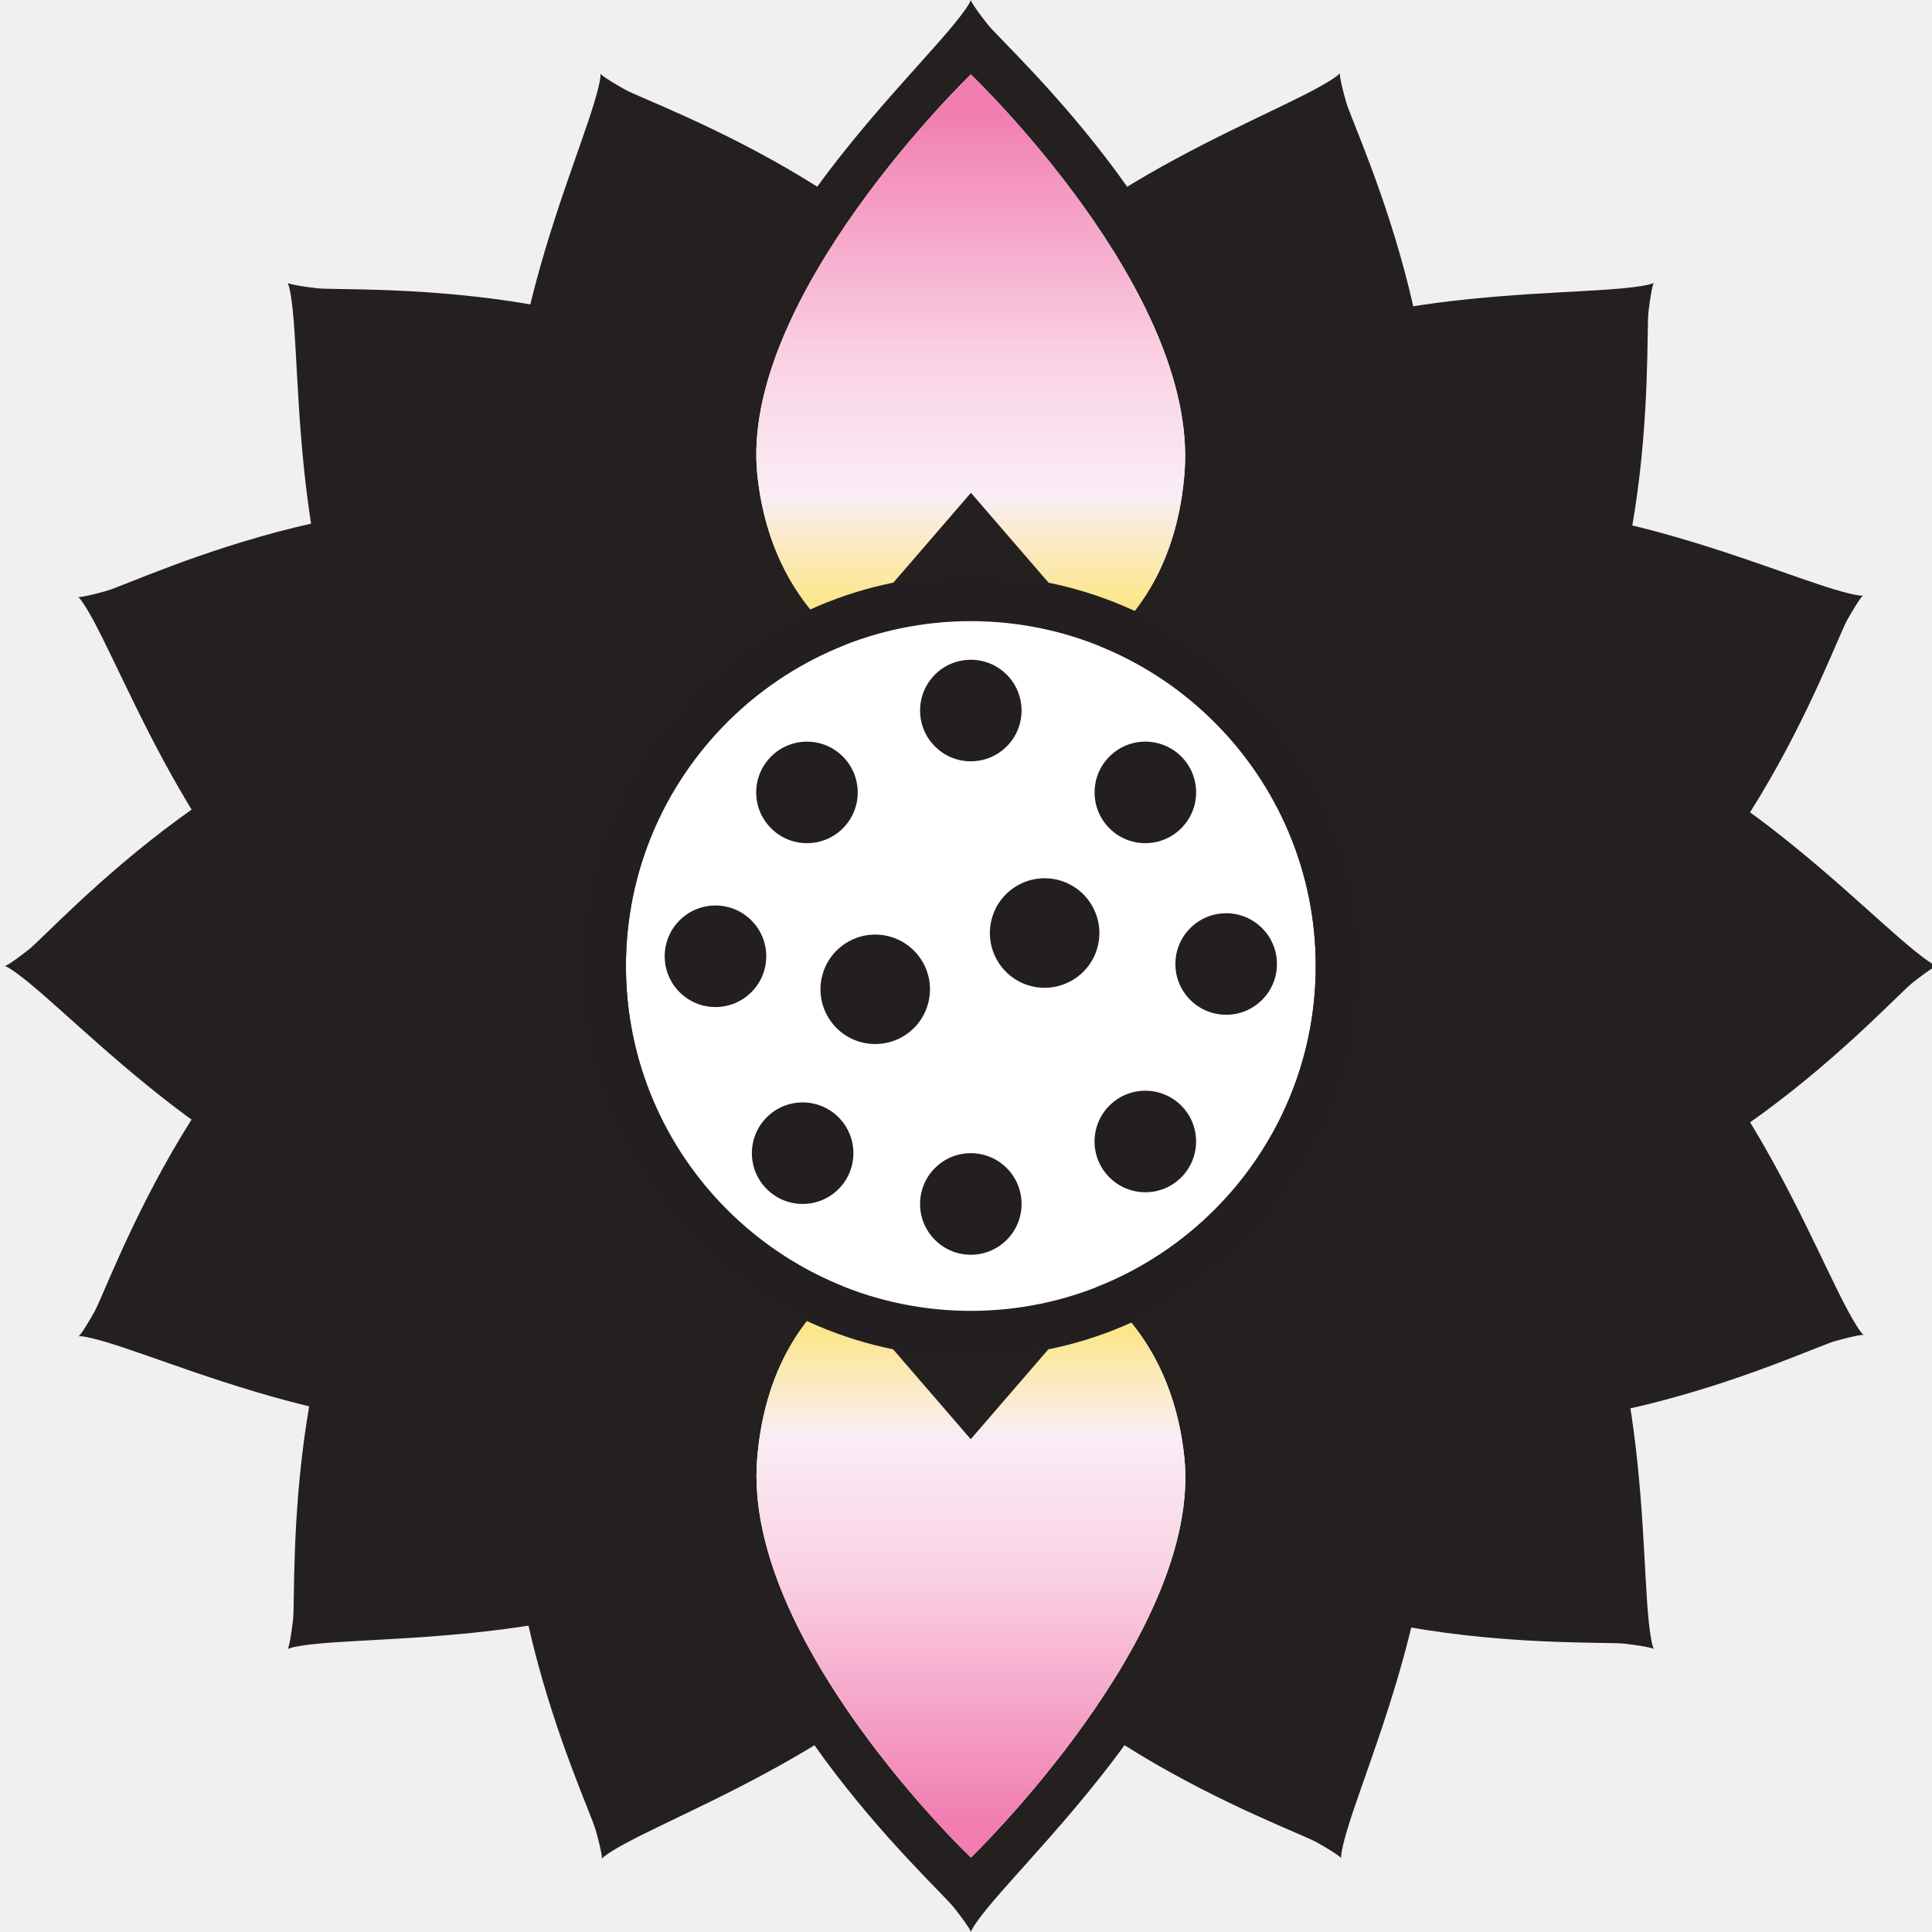
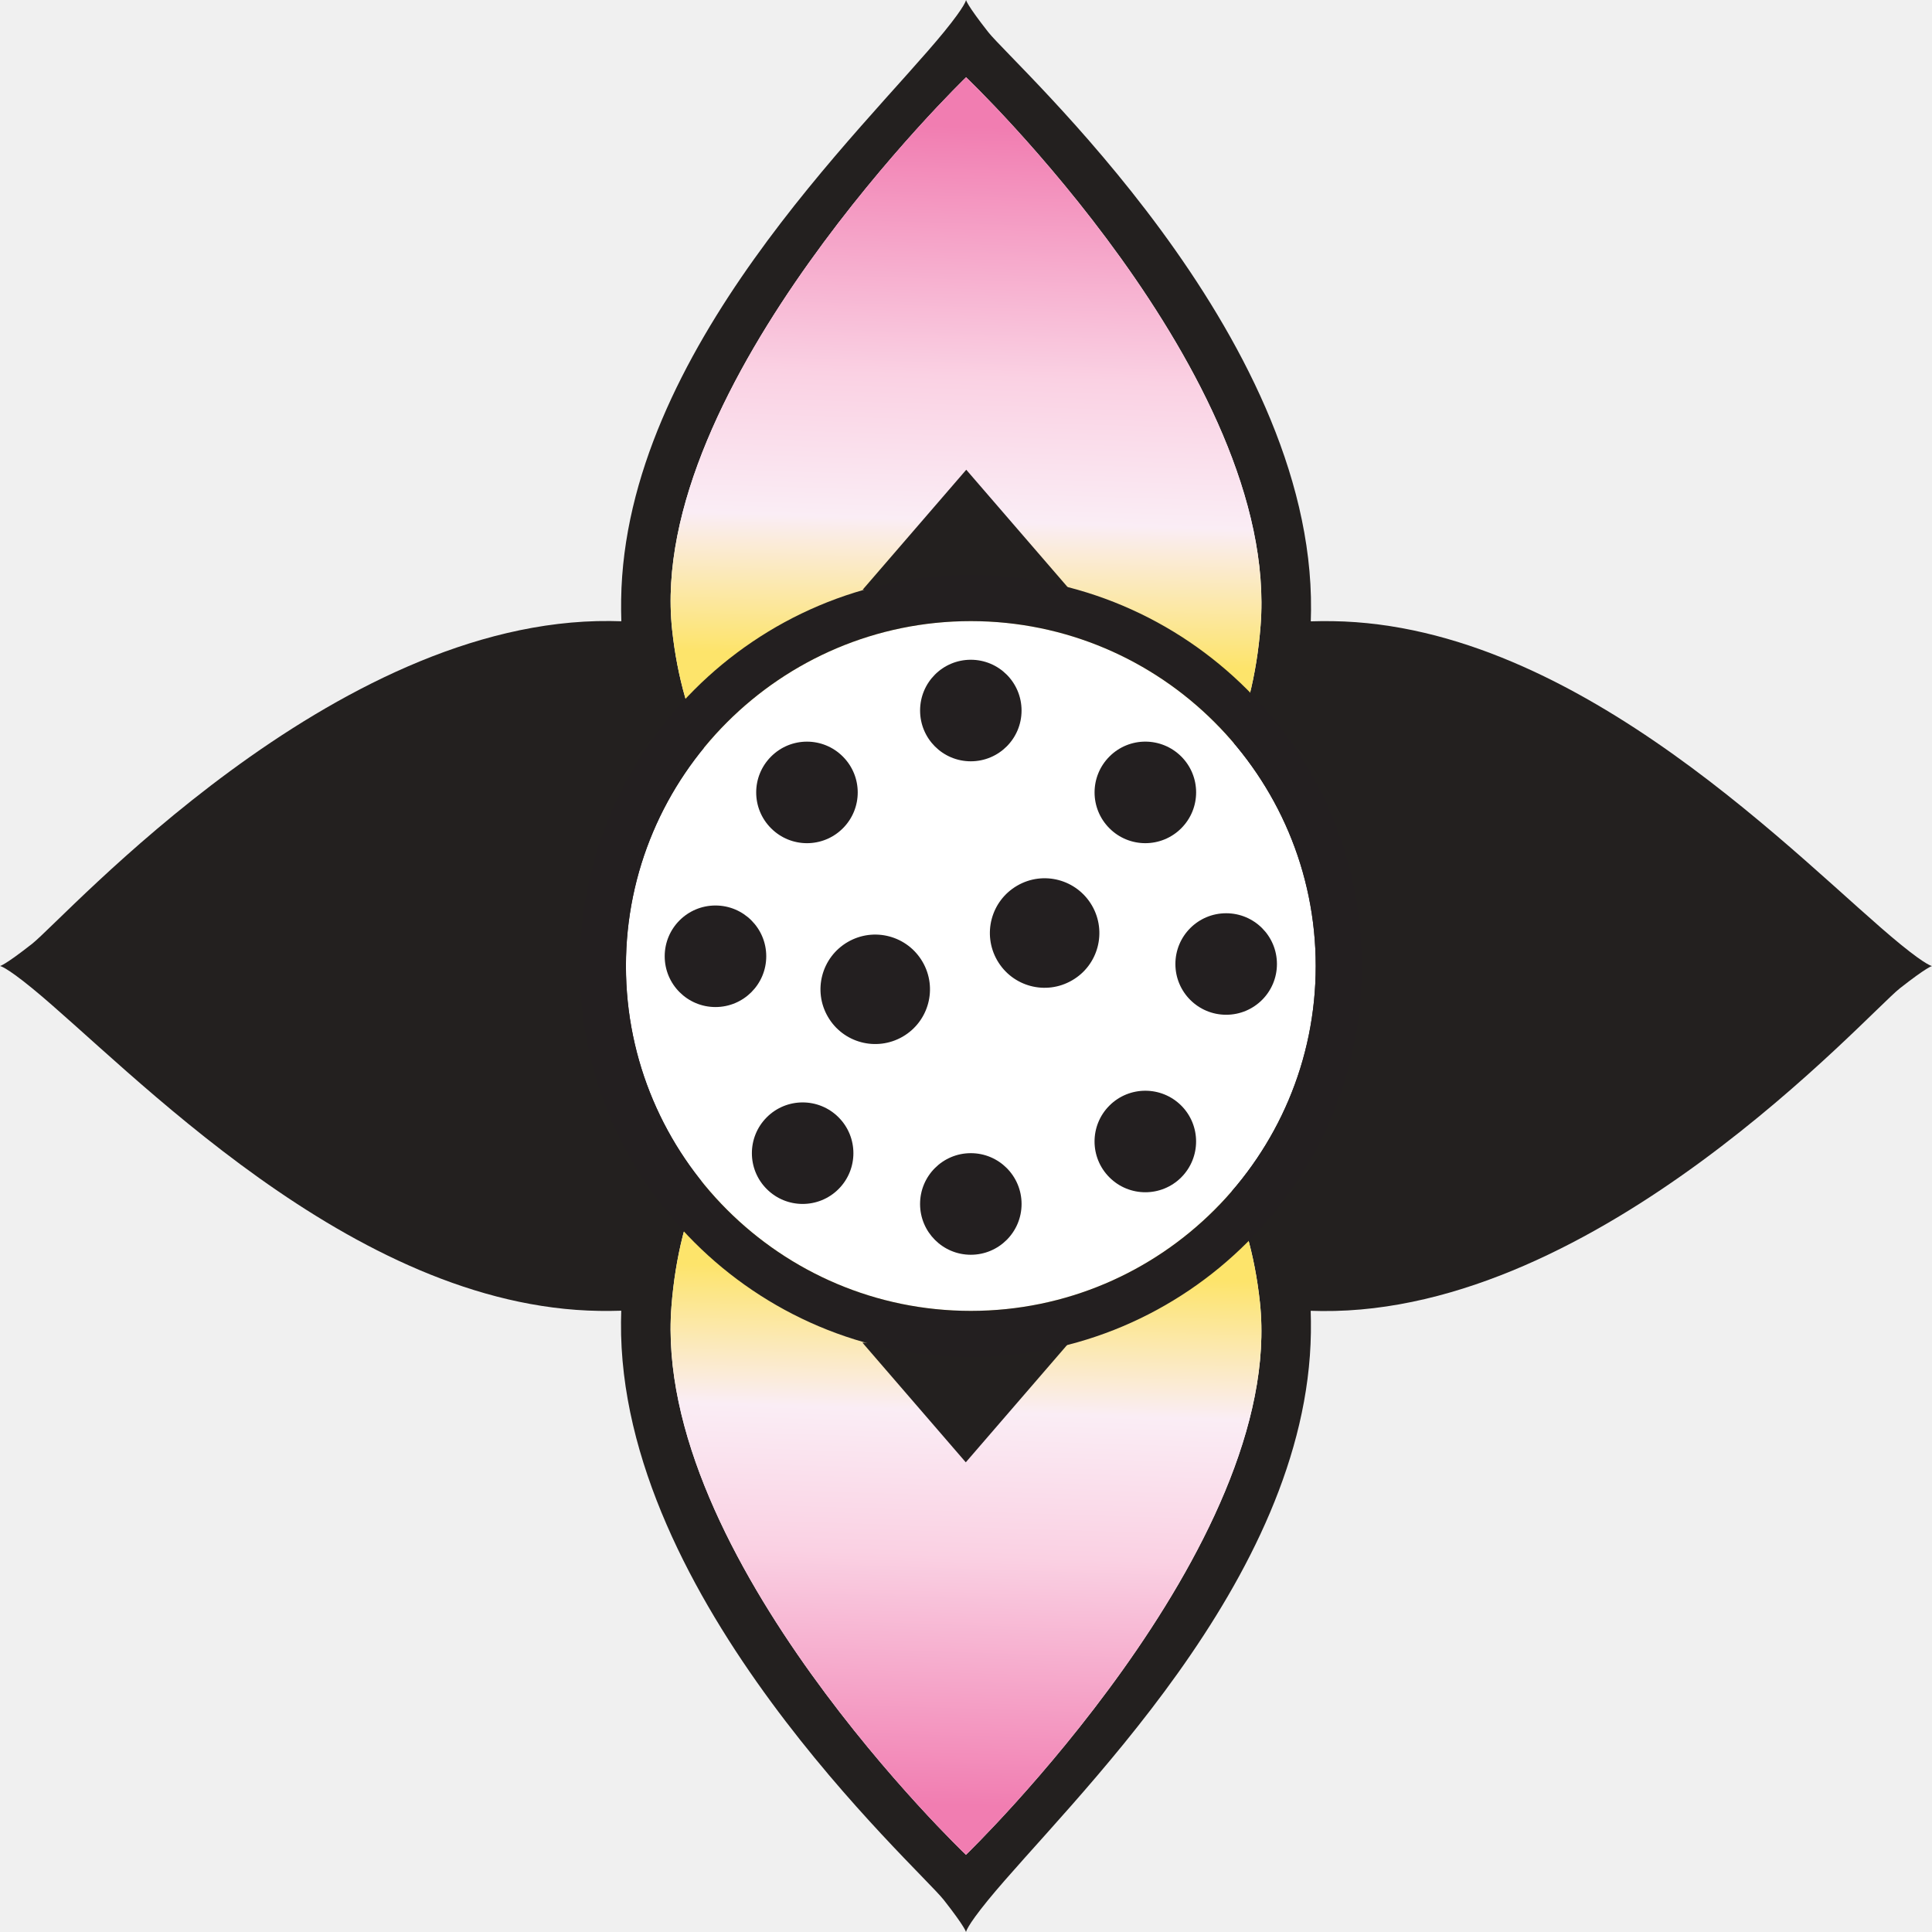
<svg xmlns="http://www.w3.org/2000/svg" width="100%" height="100%" viewBox="0 0 400 400" version="1.1" xml:space="preserve" style="fill-rule:evenodd;clip-rule:evenodd;stroke-linejoin:round;stroke-miterlimit:2;">
  <g id="Layer1" transform="matrix(1,0,0,1,1,0)">
-     <g transform="matrix(100.9505,41.76714,41.76714,-100.9505,112.2667,82.81284)">
-       <path d="M-0.143,0.61C-0.143,0.61 -0.138,0.605 -0.133,0.556C-0.115,0.378 -0.133,-0.088 0.114,-0.342C0.59,-0.831 1.304,-0.151 0.82,0.343C0.543,0.625 -0.026,0.593 -0.088,0.6C-0.138,0.606 -0.143,0.61 -0.143,0.61Z" style="fill:rgb(35,32,31);fill-rule:nonzero;" />
+     <g transform="matrix(0,1,-1,0,399.0105,1.002112)">
+       <g transform="matrix(102.6542,102.7132,102.7132,-102.6542,151.0281,77.30132)">
+         <path d="M-0.143,0.61C-0.143,0.61 -0.138,0.605 -0.133,0.556C-0.115,0.378 -0.133,-0.088 0.114,-0.342C0.59,-0.831 1.304,-0.151 0.82,0.343C0.543,0.625 -0.026,0.593 -0.088,0.6C-0.138,0.606 -0.143,0.61 -0.143,0.61Z" style="fill:rgb(35,32,31);fill-rule:nonzero;" />
+       </g>
+       <g transform="matrix(-102.6542,-102.7132,-102.7132,102.6542,246.9803,322.7113)">
+         <path d="M-0.143,0.61C-0.143,0.61 -0.138,0.605 -0.133,0.556C-0.115,0.378 -0.133,-0.088 0.114,-0.342C0.59,-0.831 1.304,-0.151 0.82,0.343C0.543,0.625 -0.026,0.593 -0.088,0.6C-0.138,0.606 -0.143,0.61 -0.143,0.61Z" style="fill:rgb(35,32,31);fill-rule:nonzero;" />
+       </g>
    </g>
-     <g transform="matrix(41.76714,-100.9505,-100.9505,-41.76714,82.82576,287.7107)">
-       <path d="M-0.143,0.61C-0.143,0.61 -0.138,0.605 -0.133,0.556C-0.115,0.378 -0.133,-0.088 0.114,-0.342C0.59,-0.831 1.304,-0.151 0.82,0.343C0.543,0.625 -0.026,0.593 -0.088,0.6C-0.138,0.606 -0.143,0.61 -0.143,0.61Z" style="fill:rgb(35,32,31);fill-rule:nonzero;" />
+     <g transform="matrix(-1.329218,0,-0,-1.329218,464.8211,400.0084)">
+       <g transform="matrix(77.22901,77.27336,77.27336,-77.22901,163.8864,58.1523)">
+         <path d="M-0.143,0.61C-0.143,0.61 -0.138,0.605 -0.133,0.556C-0.115,0.378 -0.133,-0.088 0.114,-0.342C0.59,-0.831 1.304,-0.151 0.82,0.343C0.543,0.625 -0.026,0.593 -0.088,0.6C-0.138,0.606 -0.143,0.61 -0.143,0.61Z" style="fill:rgb(35,32,31);fill-rule:nonzero;" />
+       </g>
+       <g transform="matrix(66.69147,66.72977,66.72977,-66.69147,168.823,58.78857)">
+         <path d="M-0.117,0.584C-0.117,0.584 -0.13,-0.15 0.185,-0.404C0.682,-0.805 1.299,-0.216 0.867,0.288C0.598,0.602 -0.117,0.584 -0.117,0.584Z" style="fill:white;fill-rule:nonzero;" />
+       </g>
+       <g transform="matrix(66.69147,66.72977,66.72977,-66.69147,168.823,58.78857)">
+         <path d="M-0.117,0.584C-0.117,0.584 -0.13,-0.15 0.185,-0.404C0.682,-0.805 1.299,-0.216 0.867,0.288C0.598,0.602 -0.117,0.584 -0.117,0.584Z" style="fill:url(#_Linear1);fill-rule:nonzero;" />
+       </g>
+       <g transform="matrix(-30.84769,-0.008856,-0.008856,30.84769,216.5787,83.07146)">
+         <path d="M0.537,-0.321L0.015,0.283L1.06,0.285L0.537,-0.321Z" style="fill:rgb(35,32,31);fill-rule:nonzero;" />
+       </g>
    </g>
-     <g transform="matrix(-100.9505,-41.76714,-41.76714,100.9505,287.7237,317.1517)">
-       <path d="M-0.143,0.61C-0.143,0.61 -0.138,0.605 -0.133,0.556C-0.115,0.378 -0.133,-0.088 0.114,-0.342C0.59,-0.831 1.304,-0.151 0.82,0.343C0.543,0.625 -0.026,0.593 -0.088,0.6C-0.138,0.606 -0.143,0.61 -0.143,0.61Z" style="fill:rgb(35,32,31);fill-rule:nonzero;" />
+     <g transform="matrix(1.329218,0,0,1.329218,-66.81276,0.004223)">
+       <g transform="matrix(77.22901,77.27336,77.27336,-77.22901,163.8864,58.1523)">
+         <path d="M-0.143,0.61C-0.143,0.61 -0.138,0.605 -0.133,0.556C-0.115,0.378 -0.133,-0.088 0.114,-0.342C0.59,-0.831 1.304,-0.151 0.82,0.343C0.543,0.625 -0.026,0.593 -0.088,0.6C-0.138,0.606 -0.143,0.61 -0.143,0.61Z" style="fill:rgb(35,32,31);fill-rule:nonzero;" />
+       </g>
+       <g transform="matrix(66.69147,66.72977,66.72977,-66.69147,168.823,58.78857)">
+         <path d="M-0.117,0.584C-0.117,0.584 -0.13,-0.15 0.185,-0.404C0.682,-0.805 1.299,-0.216 0.867,0.288C0.598,0.602 -0.117,0.584 -0.117,0.584Z" style="fill:white;fill-rule:nonzero;" />
+       </g>
+       <g transform="matrix(66.69147,66.72977,66.72977,-66.69147,168.823,58.78857)">
+         <path d="M-0.117,0.584C-0.117,0.584 -0.13,-0.15 0.185,-0.404C0.682,-0.805 1.299,-0.216 0.867,0.288C0.598,0.602 -0.117,0.584 -0.117,0.584Z" style="fill:url(#_Linear2);fill-rule:nonzero;" />
+       </g>
+       <g transform="matrix(-30.84769,-0.008856,-0.008856,30.84769,216.5787,83.07146)">
+         <path d="M0.537,-0.321L0.015,0.283L1.06,0.285L0.537,-0.321Z" style="fill:rgb(35,32,31);fill-rule:nonzero;" />
+       </g>
    </g>
-     <g transform="matrix(-41.76714,100.9505,100.9505,41.76714,317.1646,112.2538)">
-       <path d="M-0.143,0.61C-0.143,0.61 -0.138,0.605 -0.133,0.556C-0.115,0.378 -0.133,-0.088 0.114,-0.342C0.59,-0.831 1.304,-0.151 0.82,0.343C0.543,0.625 -0.026,0.593 -0.088,0.6C-0.138,0.606 -0.143,0.61 -0.143,0.61Z" style="fill:rgb(35,32,31);fill-rule:nonzero;" />
-     </g>
-     <g transform="matrix(100.9166,-41.84893,-41.84893,-100.9166,55.12306,179.1769)">
-       <path d="M-0.143,0.61C-0.143,0.61 -0.138,0.605 -0.133,0.556C-0.115,0.378 -0.133,-0.088 0.114,-0.342C0.59,-0.831 1.304,-0.151 0.82,0.343C0.543,0.625 -0.026,0.593 -0.088,0.6C-0.138,0.606 -0.143,0.61 -0.143,0.61Z" style="fill:rgb(35,32,31);fill-rule:nonzero;" />
-     </g>
-     <g transform="matrix(-41.84893,-100.9166,-100.9166,41.84893,179.1899,344.8795)">
-       <path d="M-0.143,0.61C-0.143,0.61 -0.138,0.605 -0.133,0.556C-0.115,0.378 -0.133,-0.088 0.114,-0.342C0.59,-0.831 1.304,-0.151 0.82,0.343C0.543,0.625 -0.026,0.593 -0.088,0.6C-0.138,0.606 -0.143,0.61 -0.143,0.61Z" style="fill:rgb(35,32,31);fill-rule:nonzero;" />
-     </g>
-     <g transform="matrix(-100.9166,41.84893,41.84893,100.9166,344.8924,220.8127)">
-       <path d="M-0.143,0.61C-0.143,0.61 -0.138,0.605 -0.133,0.556C-0.115,0.378 -0.133,-0.088 0.114,-0.342C0.59,-0.831 1.304,-0.151 0.82,0.343C0.543,0.625 -0.026,0.593 -0.088,0.6C-0.138,0.606 -0.143,0.61 -0.143,0.61Z" style="fill:rgb(35,32,31);fill-rule:nonzero;" />
-     </g>
-     <g transform="matrix(41.84893,100.9166,100.9166,-41.84893,220.8256,55.11012)">
-       <path d="M-0.143,0.61C-0.143,0.61 -0.138,0.605 -0.133,0.556C-0.115,0.378 -0.133,-0.088 0.114,-0.342C0.59,-0.831 1.304,-0.151 0.82,0.343C0.543,0.625 -0.026,0.593 -0.088,0.6C-0.138,0.606 -0.143,0.61 -0.143,0.61Z" style="fill:rgb(35,32,31);fill-rule:nonzero;" />
-     </g>
-     <g transform="matrix(109.2497,0.031365,0.031365,-109.2497,74.14596,125.2279)">
-       <path d="M-0.143,0.61C-0.143,0.61 -0.138,0.605 -0.133,0.556C-0.115,0.378 -0.133,-0.088 0.114,-0.342C0.59,-0.831 1.304,-0.151 0.82,0.343C0.543,0.625 -0.026,0.593 -0.088,0.6C-0.138,0.606 -0.143,0.61 -0.143,0.61Z" style="fill:rgb(35,32,31);fill-rule:nonzero;" />
-     </g>
-     <g transform="matrix(0.031365,-109.2497,-109.2497,-0.031365,125.2183,325.8308)">
-       <path d="M-0.143,0.61C-0.143,0.61 -0.138,0.605 -0.133,0.556C-0.115,0.378 -0.133,-0.088 0.114,-0.342C0.59,-0.831 1.304,-0.151 0.82,0.343C0.543,0.625 -0.026,0.593 -0.088,0.6C-0.138,0.606 -0.143,0.61 -0.143,0.61Z" style="fill:rgb(35,32,31);fill-rule:nonzero;" />
-     </g>
-     <g transform="matrix(-109.2497,-0.031365,-0.031365,109.2497,325.8212,274.7585)">
-       <path d="M-0.143,0.61C-0.143,0.61 -0.138,0.605 -0.133,0.556C-0.115,0.378 -0.133,-0.088 0.114,-0.342C0.59,-0.831 1.304,-0.151 0.82,0.343C0.543,0.625 -0.026,0.593 -0.088,0.6C-0.138,0.606 -0.143,0.61 -0.143,0.61Z" style="fill:rgb(35,32,31);fill-rule:nonzero;" />
-     </g>
-     <g transform="matrix(-0.031365,109.2497,109.2497,0.031365,274.7489,74.15558)">
-       <path d="M-0.143,0.61C-0.143,0.61 -0.138,0.605 -0.133,0.556C-0.115,0.378 -0.133,-0.088 0.114,-0.342C0.59,-0.831 1.304,-0.151 0.82,0.343C0.543,0.625 -0.026,0.593 -0.088,0.6C-0.138,0.606 -0.143,0.61 -0.143,0.61Z" style="fill:rgb(35,32,31);fill-rule:nonzero;" />
-     </g>
-     <g transform="matrix(77.27336,-77.22901,-77.22901,-77.27336,58.1523,236.1136)">
-       <path d="M-0.143,0.61C-0.143,0.61 -0.138,0.605 -0.133,0.556C-0.115,0.378 -0.133,-0.088 0.114,-0.342C0.59,-0.831 1.304,-0.151 0.82,0.343C0.543,0.625 -0.026,0.593 -0.088,0.6C-0.138,0.606 -0.143,0.61 -0.143,0.61Z" style="fill:rgb(35,32,31);fill-rule:nonzero;" />
-     </g>
-     <g transform="matrix(-77.22901,-77.27336,-77.27336,77.22901,236.1136,341.8477)">
-       <path d="M-0.143,0.61C-0.143,0.61 -0.138,0.605 -0.133,0.556C-0.115,0.378 -0.133,-0.088 0.114,-0.342C0.59,-0.831 1.304,-0.151 0.82,0.343C0.543,0.625 -0.026,0.593 -0.088,0.6C-0.138,0.606 -0.143,0.61 -0.143,0.61Z" style="fill:rgb(35,32,31);fill-rule:nonzero;" />
-     </g>
-     <g transform="matrix(-64.34504,-64.382,-64.382,64.34504,230.0809,339.4759)">
-       <path d="M-0.117,0.584C-0.117,0.584 -0.13,-0.15 0.185,-0.404C0.682,-0.805 1.299,-0.216 0.867,0.288C0.598,0.602 -0.117,0.584 -0.117,0.584Z" style="fill:white;fill-rule:nonzero;" />
-     </g>
-     <g transform="matrix(-64.34504,-64.382,-64.382,64.34504,230.0809,339.4759)">
-       <path d="M-0.117,0.584C-0.117,0.584 -0.13,-0.15 0.185,-0.404C0.682,-0.805 1.299,-0.216 0.867,0.288C0.598,0.602 -0.117,0.584 -0.117,0.584Z" style="fill:url(#_Linear1);fill-rule:nonzero;" />
-     </g>
-     <g transform="matrix(30.84769,0.008856,0.008856,-30.84769,183.4171,288.0609)">
-       <path d="M0.537,-0.321L0.015,0.283L1.06,0.285L0.537,-0.321Z" style="fill:rgb(35,32,31);fill-rule:nonzero;" />
-     </g>
-     <g transform="matrix(-77.27336,77.22901,77.22901,77.27336,341.8477,163.8864)">
-       <path d="M-0.143,0.61C-0.143,0.61 -0.138,0.605 -0.133,0.556C-0.115,0.378 -0.133,-0.088 0.114,-0.342C0.59,-0.831 1.304,-0.151 0.82,0.343C0.543,0.625 -0.026,0.593 -0.088,0.6C-0.138,0.606 -0.143,0.61 -0.143,0.61Z" style="fill:rgb(35,32,31);fill-rule:nonzero;" />
-     </g>
-     <g transform="matrix(77.22901,77.27336,77.27336,-77.22901,163.8864,58.1523)">
-       <path d="M-0.143,0.61C-0.143,0.61 -0.138,0.605 -0.133,0.556C-0.115,0.378 -0.133,-0.088 0.114,-0.342C0.59,-0.831 1.304,-0.151 0.82,0.343C0.543,0.625 -0.026,0.593 -0.088,0.6C-0.138,0.606 -0.143,0.61 -0.143,0.61Z" style="fill:rgb(35,32,31);fill-rule:nonzero;" />
-     </g>
-     <g transform="matrix(64.34504,64.382,64.382,-64.34504,169.9191,60.52415)">
-       <path d="M-0.117,0.584C-0.117,0.584 -0.13,-0.15 0.185,-0.404C0.682,-0.805 1.299,-0.216 0.867,0.288C0.598,0.602 -0.117,0.584 -0.117,0.584Z" style="fill:white;fill-rule:nonzero;" />
-     </g>
-     <g transform="matrix(64.34504,64.382,64.382,-64.34504,169.9191,60.52415)">
-       <path d="M-0.117,0.584C-0.117,0.584 -0.13,-0.15 0.185,-0.404C0.682,-0.805 1.299,-0.216 0.867,0.288C0.598,0.602 -0.117,0.584 -0.117,0.584Z" style="fill:url(#_Linear2);fill-rule:nonzero;" />
-     </g>
-     <g transform="matrix(-30.84769,-0.008856,-0.008856,30.84769,216.5829,111.9391)">
-       <path d="M0.537,-0.321L0.015,0.283L1.06,0.285L0.537,-0.321Z" style="fill:rgb(35,32,31);fill-rule:nonzero;" />
-     </g>
-     <g transform="matrix(-8.342978,0,0,8.342978,200,271.4075)">
-       <path d="M0,-17.118C4.719,-17.118 8.559,-13.278 8.559,-8.558C8.559,-3.84 4.719,0 0,0C-4.719,0 -8.559,-3.84 -8.559,-8.558C-8.559,-13.278 -4.719,-17.118 0,-17.118" style="fill:white;fill-rule:nonzero;" />
-     </g>
-     <g transform="matrix(8.342978,0,0,8.342978,200,280.9644)">
-       <path d="M0,-19.409C-5.351,-19.409 -9.705,-15.055 -9.705,-9.704C-9.705,-4.354 -5.351,0 0,0C5.351,0 9.705,-4.354 9.705,-9.704C9.705,-15.055 5.351,-19.409 0,-19.409M0,-1.146C-4.719,-1.146 -8.559,-4.985 -8.559,-9.704C-8.559,-14.424 -4.719,-18.263 0,-18.263C4.719,-18.263 8.559,-14.424 8.559,-9.704C8.559,-4.985 4.719,-1.146 0,-1.146" style="fill:rgb(35,31,32);fill-rule:nonzero;" />
-     </g>
-     <g transform="matrix(0,-8.342978,-8.342978,0,199.9983,136.6034)">
-       <path d="M-1.259,-1.259C-1.955,-1.259 -2.519,-0.696 -2.519,0.001C-2.519,0.697 -1.955,1.259 -1.259,1.259C-0.563,1.259 0.001,0.697 0.001,0.001C0.001,-0.696 -0.563,-1.259 -1.259,-1.259" style="fill:rgb(35,31,32);fill-rule:nonzero;" />
-     </g>
-     <g transform="matrix(0,-8.342978,-8.342978,0,200.0025,238.7598)">
-       <path d="M-1.26,-1.259C-0.564,-1.259 0.001,-0.696 0.001,0.001C0.001,0.697 -0.564,1.26 -1.26,1.26C-1.955,1.26 -2.52,0.697 -2.52,0.001C-2.52,-0.696 -1.955,-1.259 -1.26,-1.259" style="fill:rgb(35,31,32);fill-rule:nonzero;" />
-     </g>
-     <g transform="matrix(-8.342978,0,0,8.342978,147.1314,208.4982)">
-       <path d="M0,-2.52C-0.695,-2.52 -1.26,-1.957 -1.26,-1.26C-1.26,-0.564 -0.695,0 0,0C0.696,0 1.26,-0.564 1.26,-1.26C1.26,-1.957 0.696,-2.52 0,-2.52" style="fill:rgb(35,31,32);fill-rule:nonzero;" />
-     </g>
-     <g transform="matrix(-8.342978,0,0,8.342978,252.8644,210.095)">
-       <path d="M0,-2.519C0.696,-2.519 1.26,-1.956 1.26,-1.259C1.26,-0.563 0.696,0 0,0C-0.696,0 -1.26,-0.563 -1.26,-1.259C-1.26,-1.956 -0.696,-2.519 0,-2.519" style="fill:rgb(35,31,32);fill-rule:nonzero;" />
-     </g>
-     <g transform="matrix(-5.899376,-5.899376,-5.899376,5.899376,155.564,164.0551)">
-       <path d="M-0.892,-2.149C-1.588,-2.149 -2.151,-1.586 -2.151,-0.89C-2.151,-0.194 -1.588,0.369 -0.892,0.369C-0.195,0.37 0.368,-0.193 0.368,-0.891C0.368,-1.587 -0.195,-2.15 -0.892,-2.149" style="fill:rgb(35,31,32);fill-rule:nonzero;" />
-     </g>
-     <g transform="matrix(-5.899376,-5.899376,-5.899376,5.899376,225.6111,236.3366)">
-       <path d="M-0.891,-2.152C-0.196,-2.151 0.368,-1.588 0.369,-0.892C0.369,-0.196 -0.194,0.368 -0.891,0.368C-1.587,0.368 -2.151,-0.196 -2.151,-0.892C-2.15,-1.588 -1.586,-2.152 -0.891,-2.152" style="fill:rgb(35,31,32);fill-rule:nonzero;" />
-     </g>
-     <g transform="matrix(-5.899376,5.899376,5.899376,5.899376,175.6874,238.7531)">
-       <path d="M0.891,-2.15C0.195,-2.151 -0.369,-1.586 -0.369,-0.891C-0.369,-0.195 0.195,0.369 0.891,0.369C1.586,0.369 2.151,-0.195 2.15,-0.891C2.151,-1.586 1.586,-2.15 0.891,-2.15" style="fill:rgb(35,31,32);fill-rule:nonzero;" />
-     </g>
-     <g transform="matrix(-7.216936,4.185823,4.185823,7.216936,190.0413,210.457)">
-       <path d="M0.681,-2.533C-0.069,-2.533 -0.677,-1.926 -0.677,-1.174C-0.677,-0.424 -0.07,0.183 0.681,0.183C1.432,0.182 2.04,-0.426 2.039,-1.176C2.04,-1.926 1.431,-2.533 0.681,-2.533" style="fill:rgb(35,31,32);fill-rule:nonzero;" />
-     </g>
-     <g transform="matrix(-5.89772,5.901032,5.901032,5.89772,246.6423,164.0517)">
-       <path d="M0.891,-2.15C1.587,-2.15 2.151,-1.587 2.151,-0.891C2.152,-0.195 1.588,0.369 0.891,0.369C0.195,0.369 -0.369,-0.194 -0.369,-0.89C-0.368,-1.586 0.194,-2.151 0.891,-2.15" style="fill:rgb(35,31,32);fill-rule:nonzero;" />
-     </g>
-     <g transform="matrix(-7.216936,4.185823,4.185823,7.216936,225.1181,198.8055)">
-       <path d="M0.681,-2.534C1.432,-2.534 2.039,-1.927 2.04,-1.176C2.04,-0.424 1.433,0.183 0.681,0.182C-0.068,0.184 -0.676,-0.424 -0.677,-1.175C-0.677,-1.927 -0.069,-2.535 0.681,-2.534" style="fill:rgb(35,31,32);fill-rule:nonzero;" />
+     <g>
+       <g transform="matrix(-8.342978,0,0,8.342978,200,271.4075)">
+         <path d="M0,-17.118C4.719,-17.118 8.559,-13.278 8.559,-8.558C8.559,-3.84 4.719,0 0,0C-4.719,0 -8.559,-3.84 -8.559,-8.558C-8.559,-13.278 -4.719,-17.118 0,-17.118" style="fill:white;fill-rule:nonzero;" />
+       </g>
+       <g transform="matrix(8.342978,0,0,8.342978,200,280.9644)">
+         <path d="M0,-19.409C-5.351,-19.409 -9.705,-15.055 -9.705,-9.704C-9.705,-4.354 -5.351,0 0,0C5.351,0 9.705,-4.354 9.705,-9.704C9.705,-15.055 5.351,-19.409 0,-19.409M0,-1.146C-4.719,-1.146 -8.559,-4.985 -8.559,-9.704C-8.559,-14.424 -4.719,-18.263 0,-18.263C4.719,-18.263 8.559,-14.424 8.559,-9.704C8.559,-4.985 4.719,-1.146 0,-1.146" style="fill:rgb(35,31,32);fill-rule:nonzero;" />
+       </g>
+       <g transform="matrix(0,-8.342978,-8.342978,0,199.9983,136.6034)">
+         <path d="M-1.259,-1.259C-1.955,-1.259 -2.519,-0.696 -2.519,0.001C-2.519,0.697 -1.955,1.259 -1.259,1.259C-0.563,1.259 0.001,0.697 0.001,0.001C0.001,-0.696 -0.563,-1.259 -1.259,-1.259" style="fill:rgb(35,31,32);fill-rule:nonzero;" />
+       </g>
+       <g transform="matrix(0,-8.342978,-8.342978,0,200.0025,238.7598)">
+         <path d="M-1.26,-1.259C-0.564,-1.259 0.001,-0.696 0.001,0.001C0.001,0.697 -0.564,1.26 -1.26,1.26C-1.955,1.26 -2.52,0.697 -2.52,0.001C-2.52,-0.696 -1.955,-1.259 -1.26,-1.259" style="fill:rgb(35,31,32);fill-rule:nonzero;" />
+       </g>
+       <g transform="matrix(-8.342978,0,0,8.342978,147.1314,208.4982)">
+         <path d="M0,-2.52C-0.695,-2.52 -1.26,-1.957 -1.26,-1.26C-1.26,-0.564 -0.695,0 0,0C0.696,0 1.26,-0.564 1.26,-1.26C1.26,-1.957 0.696,-2.52 0,-2.52" style="fill:rgb(35,31,32);fill-rule:nonzero;" />
+       </g>
+       <g transform="matrix(-8.342978,0,0,8.342978,252.8644,210.095)">
+         <path d="M0,-2.519C0.696,-2.519 1.26,-1.956 1.26,-1.259C1.26,-0.563 0.696,0 0,0C-0.696,0 -1.26,-0.563 -1.26,-1.259C-1.26,-1.956 -0.696,-2.519 0,-2.519" style="fill:rgb(35,31,32);fill-rule:nonzero;" />
+       </g>
+       <g transform="matrix(-5.899376,-5.899376,-5.899376,5.899376,155.564,164.0551)">
+         <path d="M-0.892,-2.149C-1.588,-2.149 -2.151,-1.586 -2.151,-0.89C-2.151,-0.194 -1.588,0.369 -0.892,0.369C-0.195,0.37 0.368,-0.193 0.368,-0.891C0.368,-1.587 -0.195,-2.15 -0.892,-2.149" style="fill:rgb(35,31,32);fill-rule:nonzero;" />
+       </g>
+       <g transform="matrix(-5.899376,-5.899376,-5.899376,5.899376,225.6111,236.3366)">
+         <path d="M-0.891,-2.152C-0.196,-2.151 0.368,-1.588 0.369,-0.892C0.369,-0.196 -0.194,0.368 -0.891,0.368C-1.587,0.368 -2.151,-0.196 -2.151,-0.892C-2.15,-1.588 -1.586,-2.152 -0.891,-2.152" style="fill:rgb(35,31,32);fill-rule:nonzero;" />
+       </g>
+       <g transform="matrix(-5.899376,5.899376,5.899376,5.899376,175.6874,238.7531)">
+         <path d="M0.891,-2.15C0.195,-2.151 -0.369,-1.586 -0.369,-0.891C-0.369,-0.195 0.195,0.369 0.891,0.369C1.586,0.369 2.151,-0.195 2.15,-0.891C2.151,-1.586 1.586,-2.15 0.891,-2.15" style="fill:rgb(35,31,32);fill-rule:nonzero;" />
+       </g>
+       <g transform="matrix(-7.216936,4.185823,4.185823,7.216936,190.0413,210.457)">
+         <path d="M0.681,-2.533C-0.069,-2.533 -0.677,-1.926 -0.677,-1.174C-0.677,-0.424 -0.07,0.183 0.681,0.183C1.432,0.182 2.04,-0.426 2.039,-1.176C2.04,-1.926 1.431,-2.533 0.681,-2.533" style="fill:rgb(35,31,32);fill-rule:nonzero;" />
+       </g>
+       <g transform="matrix(-5.89772,5.901032,5.901032,5.89772,246.6423,164.0517)">
+         <path d="M0.891,-2.15C1.587,-2.15 2.151,-1.587 2.151,-0.891C2.152,-0.195 1.588,0.369 0.891,0.369C0.195,0.369 -0.369,-0.194 -0.369,-0.89C-0.368,-1.586 0.194,-2.151 0.891,-2.15" style="fill:rgb(35,31,32);fill-rule:nonzero;" />
+       </g>
+       <g transform="matrix(-7.216936,4.185823,4.185823,7.216936,225.1181,198.8055)">
+         <path d="M0.681,-2.534C1.432,-2.534 2.039,-1.927 2.04,-1.176C2.04,-0.424 1.433,0.183 0.681,0.182C-0.068,0.184 -0.676,-0.424 -0.677,-1.175C-0.677,-1.927 -0.069,-2.535 0.681,-2.534" style="fill:rgb(35,31,32);fill-rule:nonzero;" />
+       </g>
    </g>
  </g>
  <defs>
-     <linearGradient id="_Linear1" x1="0" y1="0" x2="1" y2="0" gradientUnits="userSpaceOnUse" gradientTransform="matrix(-0.841811,0.841811,0.841811,0.841811,0.798167,-0.298183)">
+     <linearGradient id="_Linear1" x1="0" y1="0" x2="1" y2="0" gradientUnits="userSpaceOnUse" gradientTransform="matrix(-0.606942,0.639454,0.639454,0.606942,0.563299,-0.095826)">
      <stop offset="0" style="stop-color:rgb(253,228,107);stop-opacity:1" />
      <stop offset="0.26" style="stop-color:rgb(250,237,245);stop-opacity:1" />
      <stop offset="0.53" style="stop-color:rgb(250,209,227);stop-opacity:1" />
      <stop offset="1" style="stop-color:rgb(241,125,177);stop-opacity:1" />
    </linearGradient>
-     <linearGradient id="_Linear2" x1="0" y1="0" x2="1" y2="0" gradientUnits="userSpaceOnUse" gradientTransform="matrix(-0.841811,0.841811,0.841811,0.841811,0.798167,-0.298183)">
+     <linearGradient id="_Linear2" x1="0" y1="0" x2="1" y2="0" gradientUnits="userSpaceOnUse" gradientTransform="matrix(-0.606942,0.639454,0.639454,0.606942,0.563299,-0.095826)">
      <stop offset="0" style="stop-color:rgb(253,228,107);stop-opacity:1" />
      <stop offset="0.26" style="stop-color:rgb(250,237,245);stop-opacity:1" />
      <stop offset="0.53" style="stop-color:rgb(250,209,227);stop-opacity:1" />
      <stop offset="1" style="stop-color:rgb(241,125,177);stop-opacity:1" />
    </linearGradient>
  </defs>
</svg>
